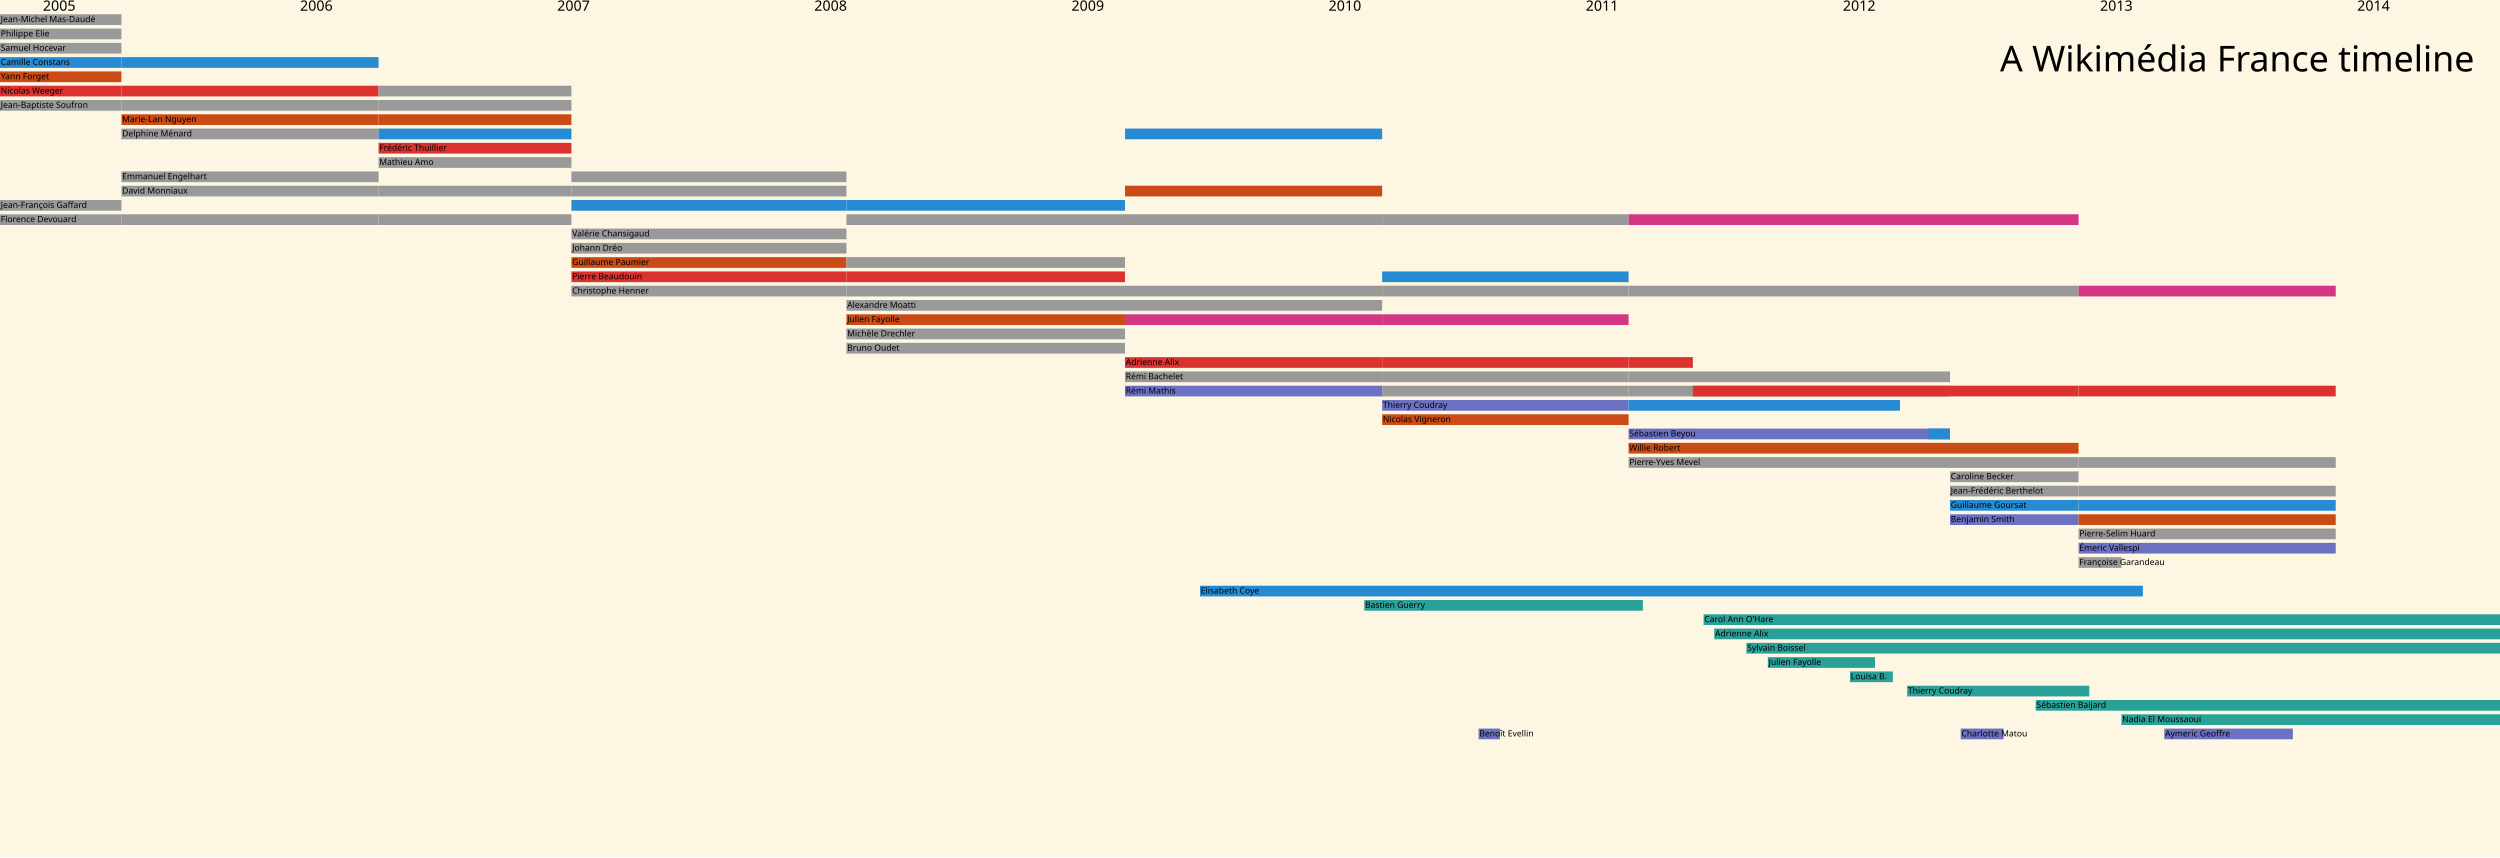
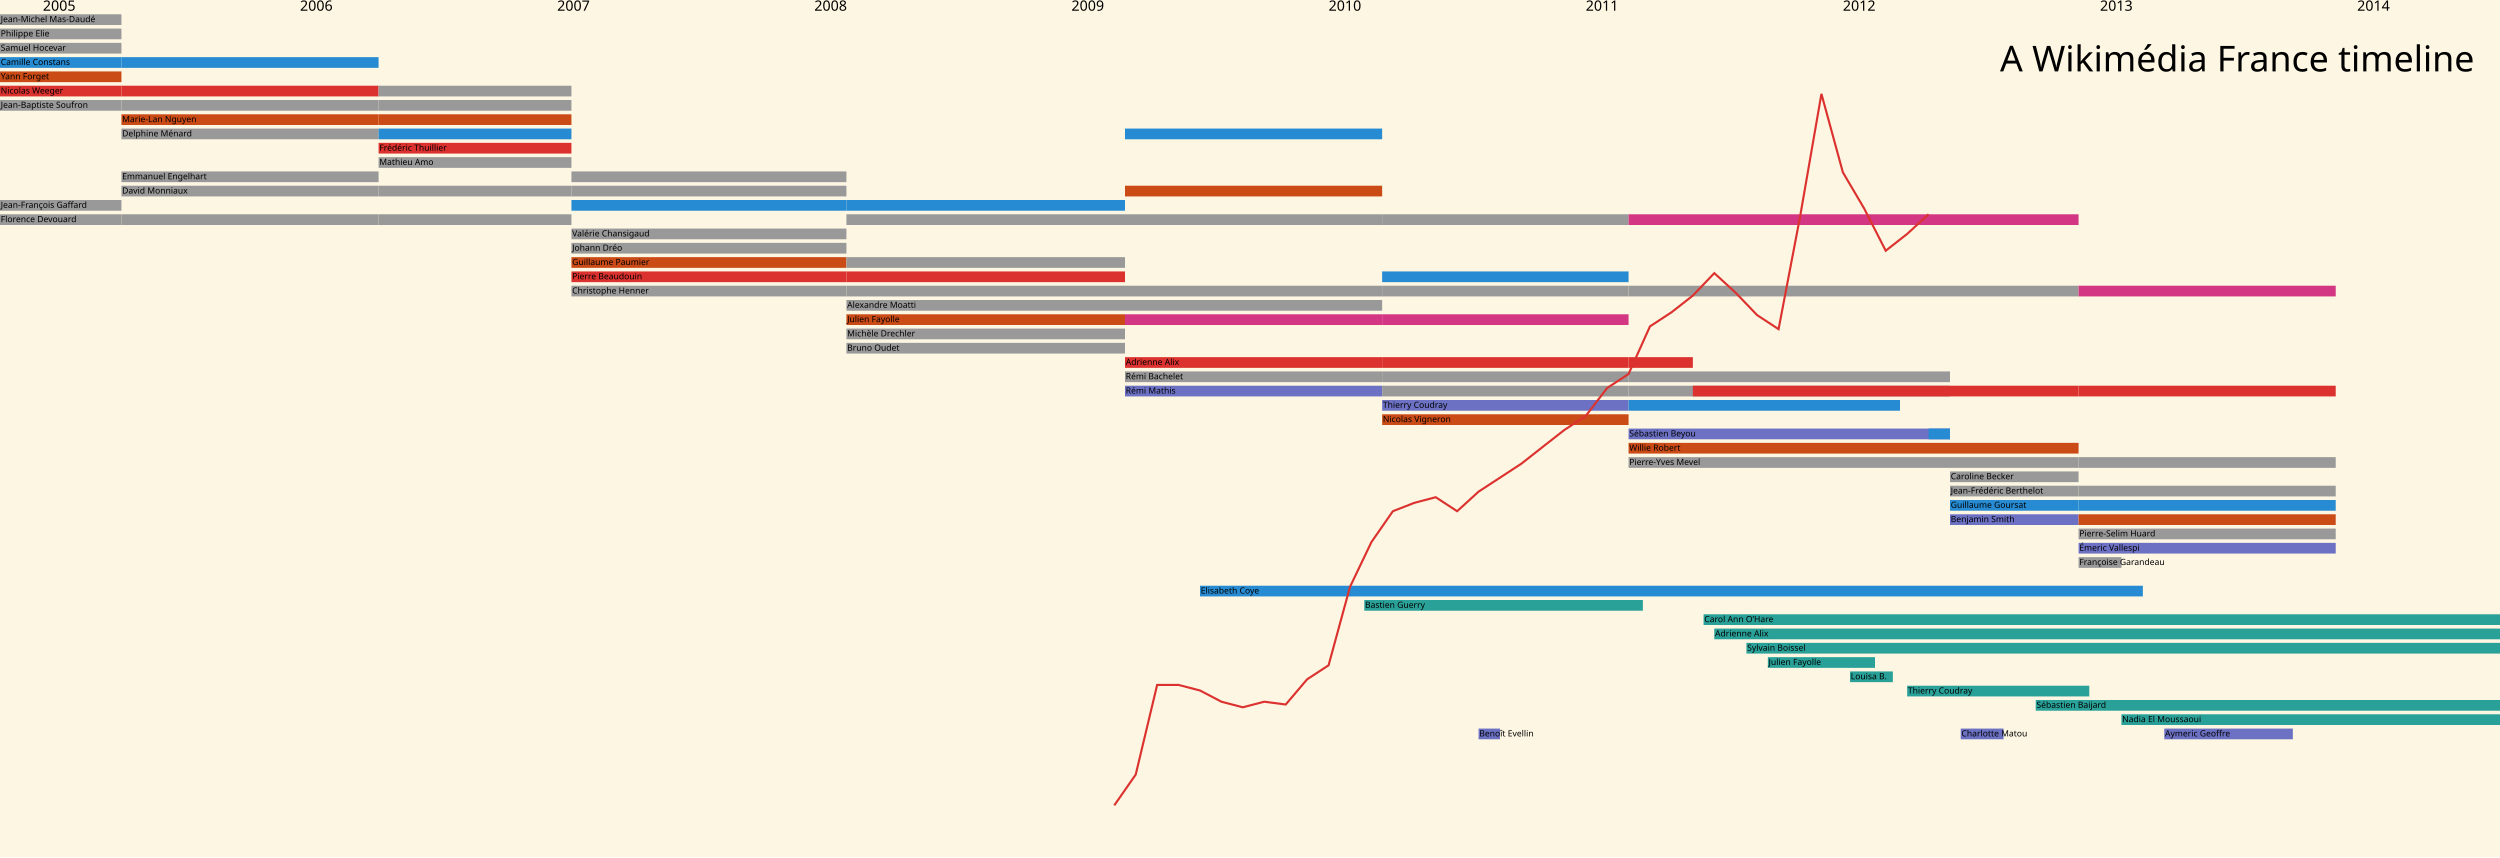
<svg xmlns="http://www.w3.org/2000/svg" xmlns:xlink="http://www.w3.org/1999/xlink" width="35000" height="12000" id="svg2" version="1.1">
  <defs id="defs">
    <rect id="2004-2005" width="1700" height="150" x="0" />
    <rect id="2005-2006" width="3600" height="150" x="1700" />
    <rect id="2006-2007" width="2700" height="150" x="5300" />
    <rect id="2007-2008" width="3850" height="150" x="8000" />
    <rect id="2008-2009" width="3900" height="150" x="11850" />
    <rect id="2009-2010" width="3600" height="150" x="15750" />
    <rect id="2010-2011" width="3450" height="150" x="19350" />
    <rect id="2011-2012" width="4500" height="150" x="22800" />
    <rect id="2012-2012" width="1800" height="150" x="27300" />
    <rect id="2012-2013" width="3600" height="150" x="29100" />
    <rect id="2014y" width="0" height="150" x="33000" />
    <path style="stroke:url(#lightgrey);stroke-width:40;" d="m 0,200 0,30000" id="YearMarker" />
    <linearGradient id="base03">
      <stop stop-color="#002b36" />
    </linearGradient>
    <linearGradient id="base02">
      <stop stop-color="#073642" />
    </linearGradient>
    <linearGradient id="base01">
      <stop stop-color="#586e75" />
    </linearGradient>
    <linearGradient id="base00">
      <stop stop-color="#657b83" />
    </linearGradient>
    <linearGradient id="base0">
      <stop stop-color="#839496" />
    </linearGradient>
    <linearGradient id="base1">
      <stop stop-color="#93a1a1" />
    </linearGradient>
    <linearGradient id="base2">
      <stop stop-color="#eee8d5" />
    </linearGradient>
    <linearGradient id="base3">
      <stop stop-color="#fdf6e3" />
    </linearGradient>
    <linearGradient id="yellow">
      <stop stop-color="#b58900" />
    </linearGradient>
    <linearGradient id="orange">
      <stop stop-color="#cb4b16" />
    </linearGradient>
    <linearGradient id="red">
      <stop stop-color="#dc322f" />
    </linearGradient>
    <linearGradient id="magenta">
      <stop stop-color="#d33682" />
    </linearGradient>
    <linearGradient id="violet">
      <stop stop-color="#6c71c4" />
    </linearGradient>
    <linearGradient id="blue">
      <stop stop-color="#268bd2" />
    </linearGradient>
    <linearGradient id="cyan">
      <stop stop-color="#2aa198" />
    </linearGradient>
    <linearGradient id="green">
      <stop stop-color="#859900" />
    </linearGradient>
    <linearGradient id="lightgrey">
      <stop stop-color="#c0c0c0" />
    </linearGradient>
    <style id="Style" type="text/css">
        .board { fill:#999999 }
        .president { fill:url(#red) }
        .vicepresident { fill:url(#magenta) }
        .treasurer { fill:url(#blue) }
        .vicetreasurer { fill:url(#violet) }
        .secretary{ fill:url(#orange) }
        .vicesecretary { fill:url(#yellow) }

        .staff { fill:url(#cyan) }
        .partstaff { fill:url(#blue) }
        .intern { fill:url(#violet) }

        text.name { font-size:120px; fill:black; font-family:Linux Libertine}
        text.label { font-size:200px; fill:black; font-family:Linux Libertine}
        text.title { font-size:500px; fill:black; font-family:Linux Libertine}
        .background { fill:url(#base3) }
+ 
+         .members { fill:none; stroke: url(#red); stroke-width: 30px }
    </style>
  </defs>
  <rect id="background" width="35000" height="12000" class="background" />
  <text x="28000" y="1000" class="title">A Wikimédia France timeline</text>
  <g id="Labels" transform="translate(0,150)">
    <text x="600" class="label">2005</text>
    <text x="4200" class="label">2006</text>
    <text x="7800" class="label">2007</text>
    <text x="11400" class="label">2008</text>
    <text x="15000" class="label">2009</text>
    <text x="18600" class="label">2010</text>
    <text x="22200" class="label">2011</text>
    <text x="25800" class="label">2012</text>
    <text x="29400" class="label">2013</text>
    <text x="33000" class="label">2014</text>
  </g>
  <g id="Grid">
    <g id="Year.2005" transform="translate(600,0) ">
      <use xlink:href="#YearMarker" />
    </g>
    <g id="Year.2006" transform="translate(4200,0) ">
      <use xlink:href="#YearMarker" />
    </g>
    <g id="Year.2007" transform="translate(7800,0) ">
      <use xlink:href="#YearMarker" />
    </g>
    <g id="Year.2008" transform="translate(11400,0) ">
      <use xlink:href="#YearMarker" />
    </g>
    <g id="Year.2009" transform="translate(15000,0) ">
      <use xlink:href="#YearMarker" />
    </g>
    <g id="Year.2010" transform="translate(18600,0) ">
      <use xlink:href="#YearMarker" />
    </g>
    <g id="Year.2011" transform="translate(22200,0) ">
      <use xlink:href="#YearMarker" />
    </g>
    <g id="Year.2012" transform="translate(25800,0) ">
      <use xlink:href="#YearMarker" />
    </g>
    <g id="Year.2013" transform="translate(29400,0) ">
      <use xlink:href="#YearMarker" />
    </g>
    <g id="Year.2014" transform="translate(33000,0) ">
      <use xlink:href="#YearMarker" />
    </g>
  </g>
  <g id="Board" transform="translate(0,200)">
    <g id="MasDaude" transform="translate(0,0) ">
      <use class="board" xlink:href="#2004-2005" />
      <text dx="10" dy="110" class="name">Jean-Michel Mas-Daudé</text>
    </g>
    <g id="Board.Elie" transform="translate(0,200) ">
      <use class="board" xlink:href="#2004-2005" />
      <text dx="10" dy="110" class="name">Philippe Elie</text>
    </g>
    <g id="Board.Hocevar" transform="translate(0,400) ">
      <use class="board" xlink:href="#2004-2005" />
      <text dx="10" dy="110" class="name">Samuel Hocevar</text>
    </g>
    <g id="Board.Constans" transform="translate(0,600) ">
      <use class="treasurer" xlink:href="#2004-2005" />
      <use class="treasurer" xlink:href="#2005-2006" />
      <text dx="10" dy="110" class="name">Camille Constans</text>
    </g>
    <g id="Board.Forget" transform="translate(0,800) ">
      <use class="secretary" xlink:href="#2004-2005" />
      <text dx="10" dy="110" class="name">Yann Forget</text>
    </g>
    <g id="Board.Weeger" transform="translate(0,1000) ">
      <use class="president" xlink:href="#2004-2005" />
      <use class="president" xlink:href="#2005-2006" />
      <use class="board" xlink:href="#2006-2007" />
      <text dx="10" dy="110" class="name">Nicolas Weeger</text>
    </g>
    <g id="Board.Soufron" transform="translate(0,1200) ">
      <use class="board" xlink:href="#2004-2005" />
      <use class="board" xlink:href="#2005-2006" />
      <use class="board" xlink:href="#2006-2007" />
      <text dx="10" dy="110" class="name">Jean-Baptiste Soufron</text>
    </g>
    <g id="Board.Nguyen" transform="translate(0,1400) ">
      <use class="secretary" xlink:href="#2005-2006" />
      <use class="secretary" xlink:href="#2006-2007" />
      <text x="1700" dx="10" dy="110" class="name">Marie-Lan Nguyen</text>
    </g>
    <g id="Board.Menard" transform="translate(0,1600) ">
      <use class="board" xlink:href="#2005-2006" />
      <use class="treasurer" xlink:href="#2006-2007" />
      <use class="treasurer" xlink:href="#2009-2010" />
      <text x="1700" dx="10" dy="110" class="name">Delphine Ménard</text>
    </g>
    <g id="Board.Thuillier" transform="translate(0,1800) ">
      <use class="president" xlink:href="#2006-2007" />
      <text x="5300" dx="10" dy="110" class="name">Frédéric Thuillier</text>
    </g>
    <g id="Board.Amo" transform="translate(0,2000) ">
      <use class="board" xlink:href="#2006-2007" />
      <text x="5300" dx="10" dy="110" class="name">Mathieu Amo</text>
    </g>
    <g id="Board.Engelhart" transform="translate(0,2200) ">
      <use class="board" xlink:href="#2005-2006" />
      <use class="board" xlink:href="#2007-2008" />
      <text x="1700" dx="10" dy="110" class="name">Emmanuel Engelhart</text>
    </g>
    <g id="Board.Monniaux" transform="translate(0,2400) ">
      <use class="board" xlink:href="#2005-2006" />
      <use class="board" xlink:href="#2006-2007" />
      <use class="board" xlink:href="#2007-2008" />
      <use class="secretary" xlink:href="#2009-2010" />
      <text x="1700" dx="10" dy="110" class="name">David Monniaux</text>
    </g>
    <g id="Board.Gaffard" transform="translate(0,2600) ">
      <use class="board" xlink:href="#2004-2005" />
      <use class="treasurer" xlink:href="#2007-2008" />
      <use class="treasurer" xlink:href="#2008-2009" />
      <text dx="10" dy="110" class="name">Jean-François Gaffard</text>
    </g>
    <g id="Board.Devouard" transform="translate(0,2800) ">
      <use class="board" xlink:href="#2004-2005" />
      <use class="board" xlink:href="#2005-2006" />
      <use class="board" xlink:href="#2006-2007" />
      <use class="board" xlink:href="#2008-2009" />
      <use class="board" xlink:href="#2009-2010" />
      <use class="board" xlink:href="#2010-2011" />
      <use class="vicepresident" xlink:href="#2011-2012" />
      <use class="vicepresident" xlink:href="#2012-2012" />
      <text dx="10" dy="110" class="name">Florence Devouard</text>
    </g>
    <g id="Board.Chansigaud" transform="translate(0,3000) ">
      <use class="board" xlink:href="#2007-2008" />
      <text x="8000" dx="10" dy="110" class="name">Valérie Chansigaud</text>
    </g>
    <g id="Board.Dreo" transform="translate(0,3200) ">
      <use class="board" xlink:href="#2007-2008" />
      <text x="8000" dx="10" dy="110" class="name">Johann Dréo</text>
    </g>
    <g id="Board.Paumier" transform="translate(0,3400) ">
      <use class="secretary" xlink:href="#2007-2008" />
      <use class="board" xlink:href="#2008-2009" />
      <text x="8000" dx="10" dy="110" class="name">Guillaume Paumier</text>
    </g>
    <g id="Board.Beaudouin" transform="translate(0,3600) ">
      <use class="president" xlink:href="#2007-2008" />
      <use class="president" xlink:href="#2008-2009" />
      <use class="treasurer" xlink:href="#2010-2011" />
      <text x="8000" dx="10" dy="110" class="name">Pierre Beaudouin</text>
    </g>
    <g id="Board.Henner" transform="translate(0,3800) ">
      <use class="board" xlink:href="#2007-2008" />
      <use class="board" xlink:href="#2008-2009" />
      <use class="board" xlink:href="#2009-2010" />
      <use class="board" xlink:href="#2010-2011" />
      <use class="board" xlink:href="#2011-2012" />
      <use class="board" xlink:href="#2012-2012" />
      <use class="vicepresident" xlink:href="#2012-2013" />
      <text x="8000" dx="10" dy="110" class="name">Christophe Henner</text>
    </g>
    <g id="Board.Moatti" transform="translate(0,4000) ">
      <use class="board" xlink:href="#2008-2009" />
      <use class="board" xlink:href="#2009-2010" />
      <text x="11850" dx="10" dy="110" class="name">Alexandre Moatti</text>
    </g>
    <g id="Board.Fayolle" transform="translate(0,4200) ">
      <use class="secretary" xlink:href="#2008-2009" />
      <use class="vicepresident" xlink:href="#2009-2010" />
      <use class="vicepresident" xlink:href="#2010-2011" />
      <text x="11850" dx="10" dy="110" class="name">Julien Fayolle</text>
    </g>
    <g id="Board.Drechler" transform="translate(0,4400) ">
      <use class="board" xlink:href="#2008-2009" />
      <text x="11850" dx="10" dy="110" class="name">Michèle Drechler</text>
    </g>
    <g id="Board.Oudet" transform="translate(0,4600) ">
      <use class="board" xlink:href="#2008-2009" />
      <text x="11850" dx="10" dy="110" class="name">Bruno Oudet</text>
    </g>
    <g id="Board.Alix" transform="translate(0,4800) ">
      <use class="president" xlink:href="#2009-2010" />
      <use class="president" xlink:href="#2010-2011" />
      <rect x="22800" class="president" width="900" height="150" />
      <text x="15750" dx="10" dy="110" class="name">Adrienne Alix</text>
    </g>
    <g id="Board.Bachelet" transform="translate(0,5000) ">
      <use class="board" xlink:href="#2009-2010" />
      <use class="board" xlink:href="#2010-2011" />
      <use class="board" xlink:href="#2011-2012" />
      <text x="15750" dx="10" dy="110" class="name">Rémi Bachelet</text>
    </g>
    <g id="Board.Mathis" transform="translate(0,5200) ">
      <use class="vicetreasurer" xlink:href="#2009-2010" />
      <use class="board" xlink:href="#2010-2011" />
      <use class="board" xlink:href="#2011-2012" />
      <rect x="23700" class="president" width="3600" height="150" />
      <use class="president" xlink:href="#2012-2012" />
      <use class="president" xlink:href="#2012-2013" />
      <text x="15750" dx="10" dy="110" class="name">Rémi Mathis</text>
    </g>
    <g id="Board.Coudray" transform="translate(0,5400) ">
      <use class="vicetreasurer" xlink:href="#2010-2011" />
      <rect x="22800" class="treasurer" width="3800" height="150" />
      <text x="19350" dx="10" dy="110" class="name">Thierry Coudray</text>
    </g>
    <g id="Board.Vigneron" transform="translate(0,5600) ">
      <use class="secretary" xlink:href="#2010-2011" />
      <text x="19350" dx="10" dy="110" class="name">Nicolas Vigneron</text>
    </g>
    <g id="Board.Beyou" transform="translate(0,5800) ">
      <use class="vicetreasurer" xlink:href="#2011-2012" />
      <text x="22800" dx="10" dy="110" class="name">Sébastien Beyou</text>
      <rect x="27000" class="treasurer" width="300" height="150" />
    </g>
    <g id="Board.Robert" transform="translate(0,6000) ">
      <use class="secretary" xlink:href="#2011-2012" />
      <use class="secretary" xlink:href="#2012-2012" />
      <text x="22800" dx="10" dy="110" class="name">Willie Robert</text>
    </g>
    <g id="Board.Mevel" transform="translate(0,6200) ">
      <use class="board" xlink:href="#2011-2012" />
      <use class="board" xlink:href="#2012-2012" />
      <use class="board" xlink:href="#2012-2013" />
      <text x="22800" dx="10" dy="110" class="name">Pierre-Yves Mevel</text>
    </g>
    <g id="Board.Becker" transform="translate(0,6400) ">
      <use class="board" xlink:href="#2012-2012" />
      <text x="27300" dx="10" dy="110" class="name">Caroline Becker</text>
    </g>
    <g id="Board.Berthelot" transform="translate(0,6600) ">
      <use class="board" xlink:href="#2012-2012" />
      <use class="board" xlink:href="#2012-2013" />
      <text x="27300" dx="10" dy="110" class="name">Jean-Frédéric Berthelot</text>
    </g>
    <g id="Board.Goursat" transform="translate(0,6800) ">
      <use class="treasurer" xlink:href="#2012-2012" />
      <use class="treasurer" xlink:href="#2012-2013" />
      <text x="27300" dx="10" dy="110" class="name">Guillaume Goursat</text>
    </g>
    <g id="Board.Smith" transform="translate(0,7000)">
      <use class="vicetreasurer" xlink:href="#2012-2012" />
      <use class="secretary" xlink:href="#2012-2013" />
      <text x="27300" dx="10" dy="110" class="name">Benjamin Smith</text>
    </g>
    <g id="Board.Huard" transform="translate(0,7200)">
      <use class="board" xlink:href="#2012-2013" />
      <text x="29100" dx="10" dy="110" class="name">Pierre-Selim Huard</text>
    </g>
    <g id="Board.Vallespi" transform="translate(0,7400)">
      <use class="vicetreasurer" xlink:href="#2012-2013" />
      <text x="29100" dx="10" dy="110" class="name">Émeric Vallespi</text>
    </g>
    <g id="Board.Garandeau" transform="translate(0,7600)">
      <rect x="29100" class="board" width="600" height="150" />
      <text x="29100" dx="10" dy="110" class="name">Françoise Garandeau</text>
    </g>
  </g>
  <g id="Staff" transform="translate(0,8000)">
    <g id="Staff.Coye" transform="translate(0,200)">
      <g transform="translate(16800,0) ">
        <rect id="Staff.Coye.Period" class="partstaff" width="13200" height="150" />
        <text id="Staff.Coye.Text" dx="10" dy="110" class="name">Elisabeth Coye</text>
      </g>
      <use class="background" xlink:href="#2014y" />
    </g>
    <g id="Staff.Guerry" transform="translate(0,400) ">
      <g transform="translate(19100,0) ">
        <rect id="Staff.Guerry.Period" class="staff" width="3900" height="150" />
        <text id="Staff.Guerry.Text" dx="10" dy="110" class="name">Bastien Guerry</text>
      </g>
    </g>
    <g id="Staff.OHare" transform="translate(0,600) ">
      <g transform="translate(23850,0) ">
        <rect id="Staff.OHare.Period" class="staff" width="15000" height="150" />
        <text id="Staff.OHare.Text" dx="10" dy="110" class="name">Carol Ann O’Hare</text>
      </g>
    </g>
    <g id="Staff.Alix" transform="translate(0,800) ">
      <g transform="translate(24000,0) ">
        <rect id="Staff.Alix.Period" class="staff" width="15000" height="150" />
        <text id="Staff.Alix.Text" dx="10" dy="110" class="name">Adrienne Alix</text>
      </g>
    </g>
    <g id="Staff.Boissel" transform="translate(0,1000) ">
      <g transform="translate(24450,0) ">
        <rect id="Staff.Boissel.Period" class="staff" width="15000" height="150" />
        <text id="Staff.Boissel.Text" dx="10" dy="110" class="name">Sylvain Boissel</text>
      </g>
      <use class="background" xlink:href="#2014y" />
    </g>
    <g id="Staff.Fayolle" transform="translate(0,1200) ">
      <g transform="translate(24750,0) ">
        <rect id="Staff.Fayolle.Period" class="staff" width="1500" height="150" />
        <text id="Staff.Fayolle.Text" dx="10" dy="110" class="name">Julien Fayolle</text>
      </g>
    </g>
    <g id="Staff.Benmansour" transform="translate(25900,1400) ">
      <rect id="Staff.Benmansour.Period" class="staff" width="600" height="150" />
      <text id="Staff.Benmansour.Text" dx="10" dy="110" class="name">Louisa B.</text>
    </g>
    <g id="Staff.Coudray" transform="translate(26700,1600) ">
      <rect id="Staff.Coudray.Period" class="staff" width="2550" height="150" />
      <text id="Staff.Coudray.Text" dx="10" dy="110" class="name">Thierry Coudray</text>
    </g>
    <g id="Staff.Baijard" transform="translate(28500,1800) ">
      <rect id="Staff.Baijard.Period" class="staff" width="7000" height="150" />
      <text id="Staff.Baijard.Text" dx="10" dy="110" class="name">Sébastien Baijard</text>
    </g>
    <g id="Staff.ElMoussaoui" transform="translate(29700,2000) ">
      <rect id="Staff.ElMoussaoui.Period" class="staff" width="7000" height="150" />
      <text id="Staff.ElMoussaoui.Text" dx="10" dy="110" class="name">Nadia El Moussaoui</text>
    </g>
    <g id="Staff.Evellin" transform="translate(20700,2200) ">
      <rect id="Staff.Evellin.Period" class="intern" width="300" height="150" />
      <text id="Staff.Evellin.Text" dx="10" dy="110" class="name">Benoît Evellin</text>
    </g>
    <g id="Staff.Matou" transform="translate(27450,2200) ">
      <rect id="Staff.Matou.Period" class="intern" width="600" height="150" />
      <text id="Staff.Matou.Text" dx="10" dy="110" class="name">Charlotte Matou</text>
    </g>
    <g id="Staff.Geoffre" transform="translate(30300,2200) ">
      <rect id="Staff.Geoffre.Period" class="intern" width="1800" height="150" />
      <text id="Staff.Geoffre.Text" dx="10" dy="110" class="name">Aymeric Geoffre</text>
    </g>
  </g>
+   <g transform="matrix(1,0,0,-1,0,15000)">
+     <path d="M15600 3725 L15900 4156 16200 5411 16500 5411 16800 5333 17100 5176 17400 5098 17700 5176 18000 5137 18300 5490 18600 5686 18900 6784 19200 7411 19500 7843 19800 7960 20100 8039 20400 7843 20700 8117 21000 8313 21300 8509 21600 8745 21900 8980 22200 9176 22500 9568 22800 9764 23100 10431 23400 10627 23700 10862 24000 11176 24300 10901 24600 10588 24900 10392 25200 11960 25500 13686 25800 12588 26100 12078 26400 11490 26700 11725 27000 12000" class="members" />
+   </g>
</svg>
